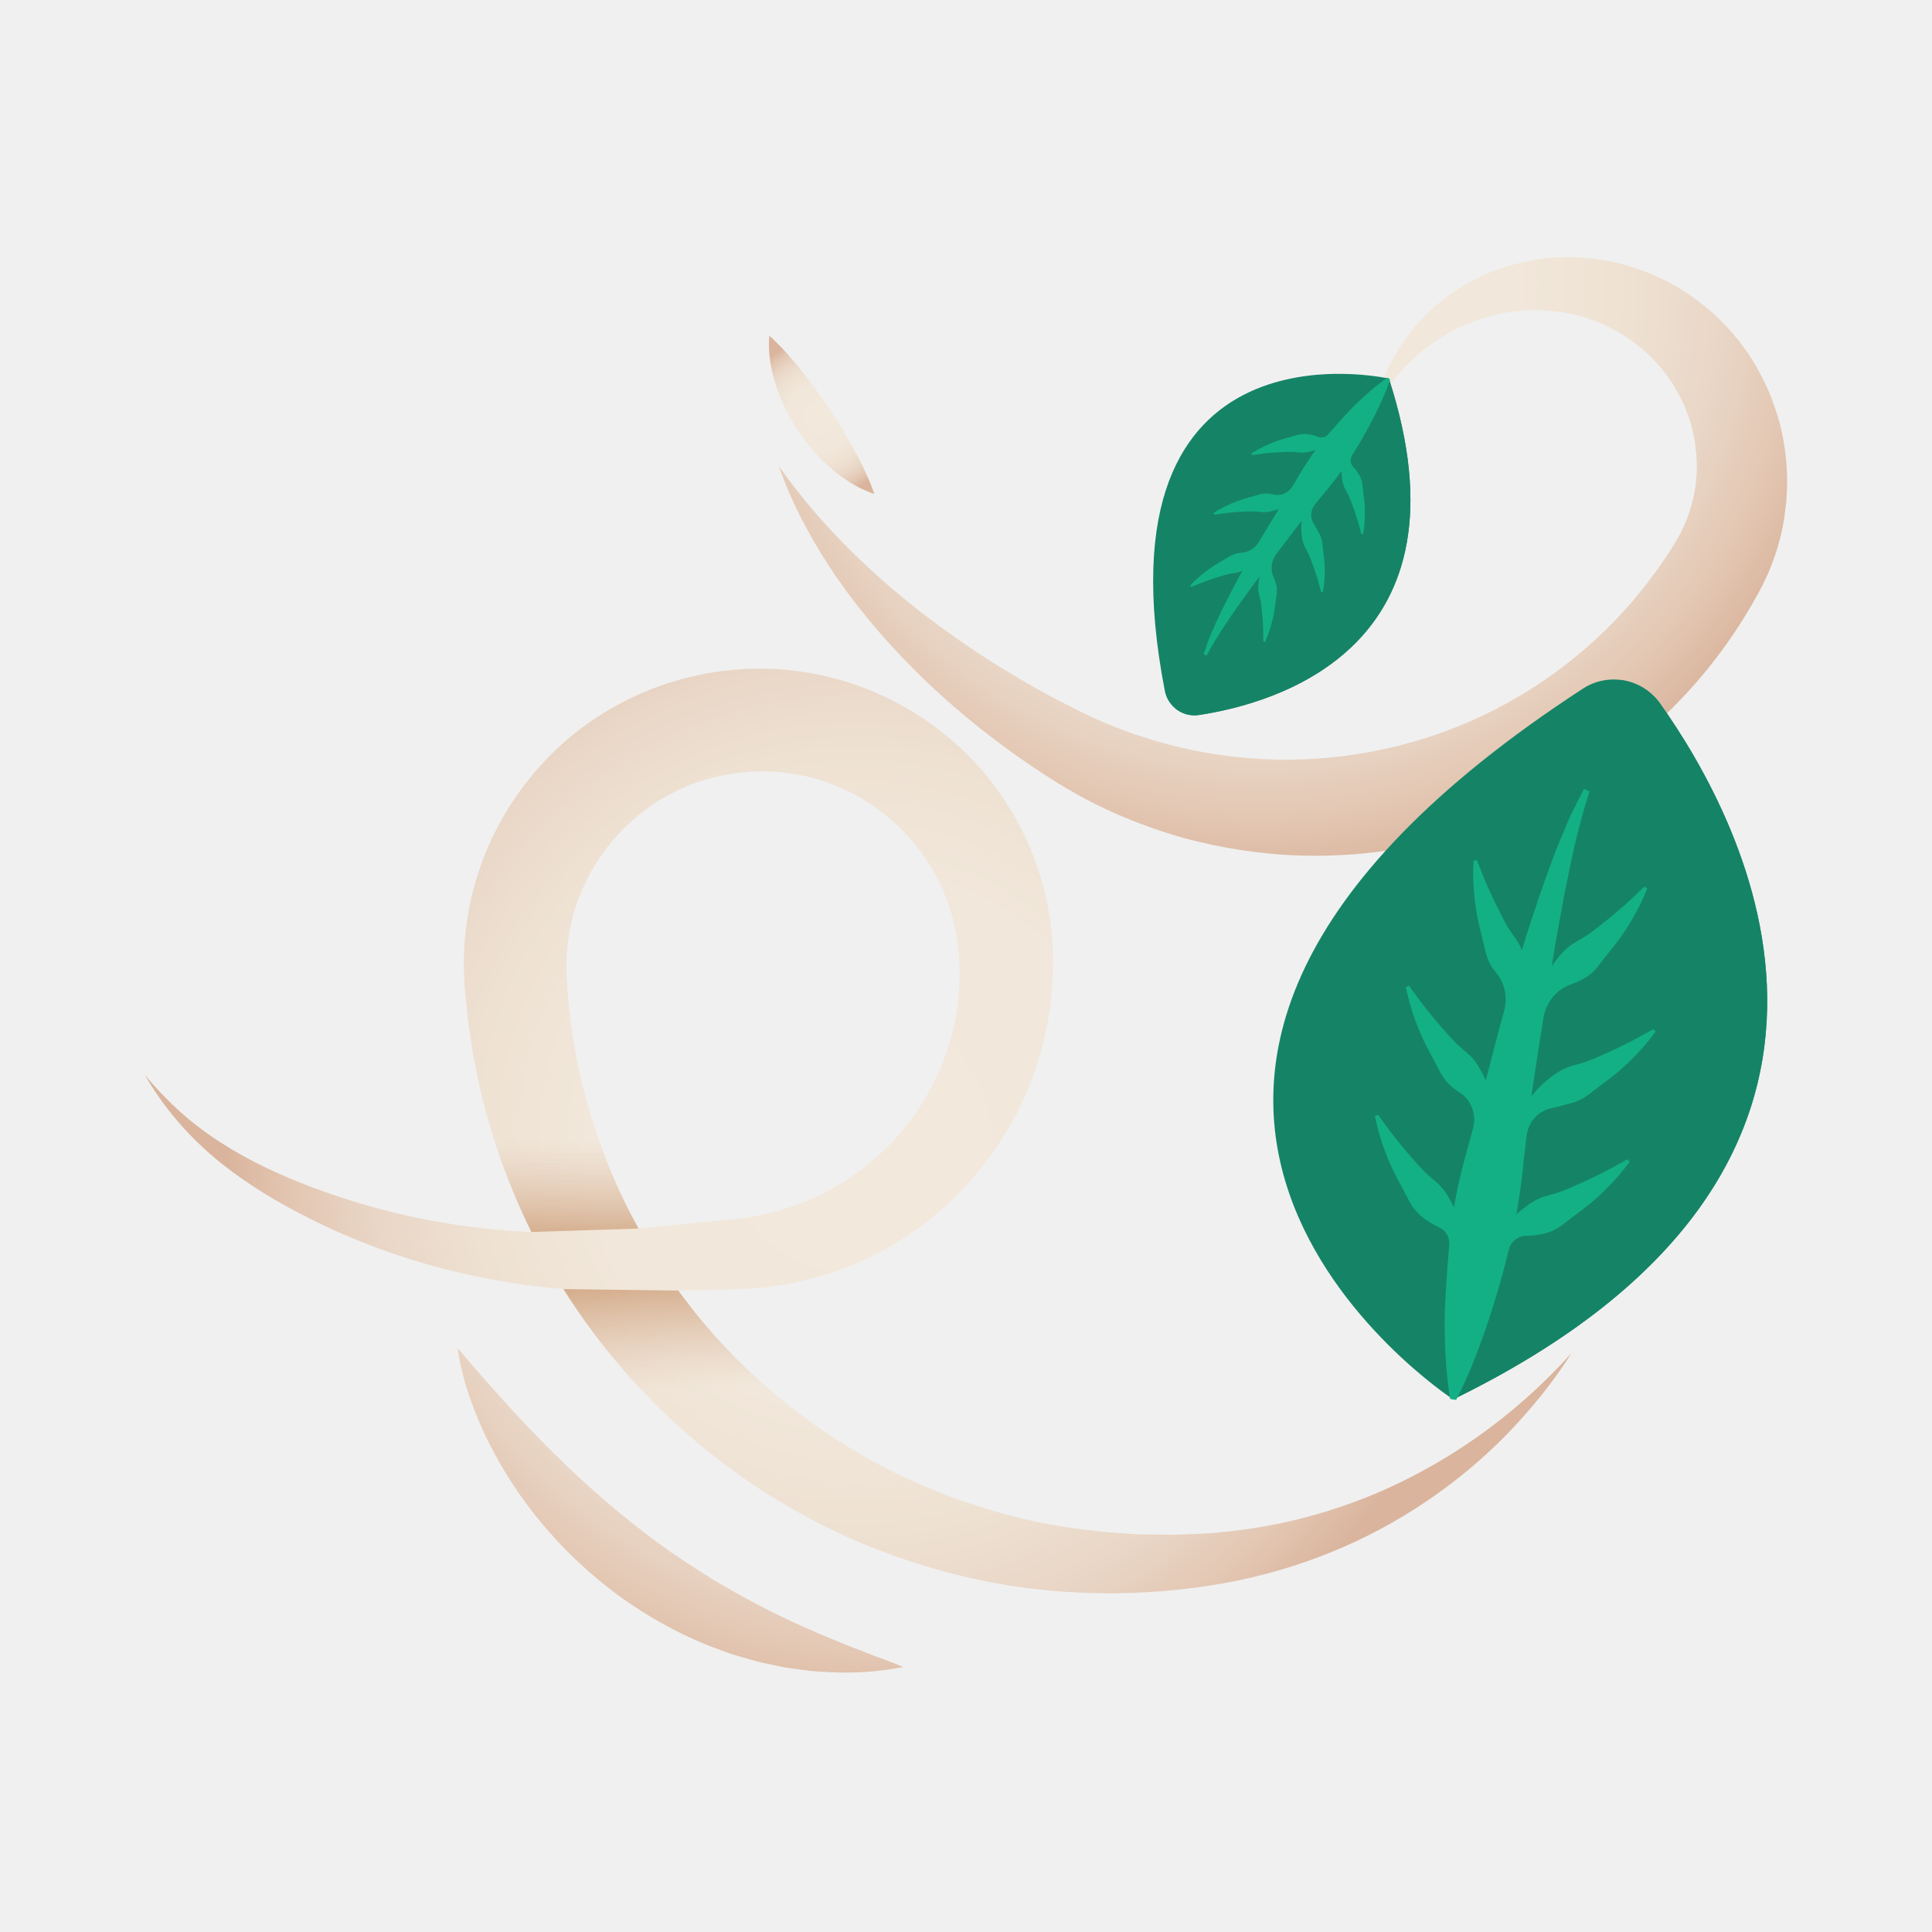
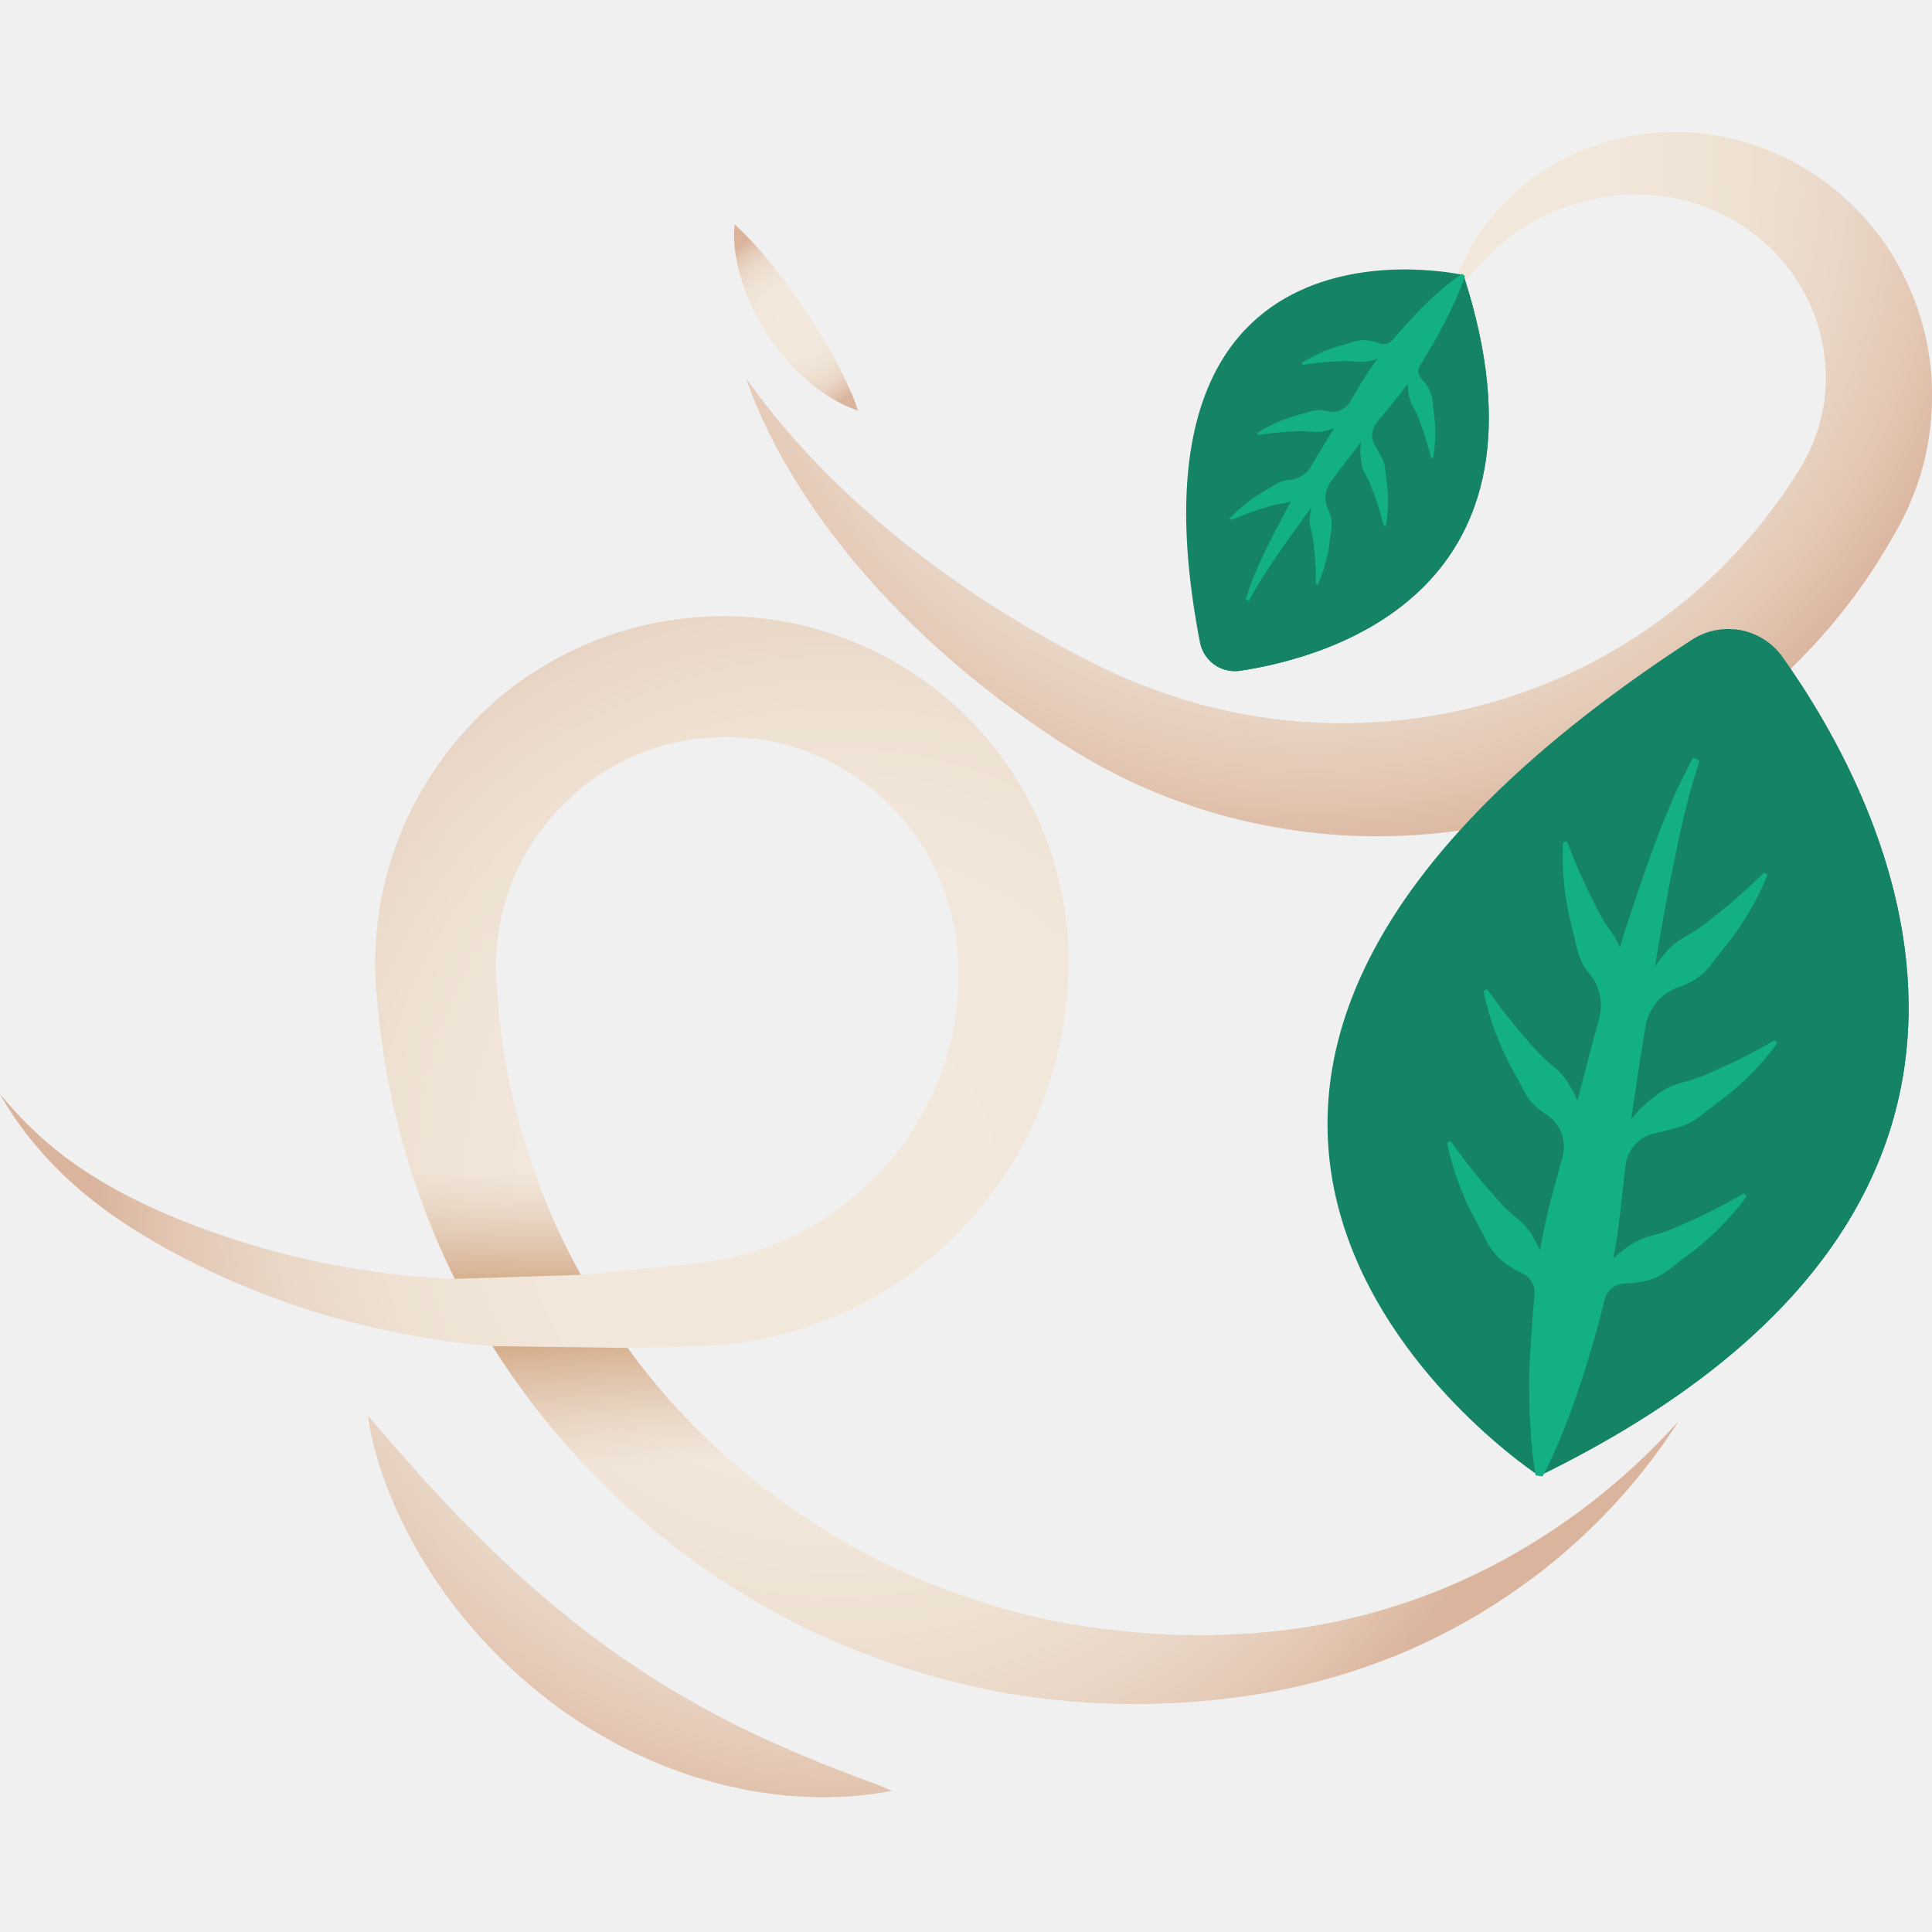
- <svg xmlns="http://www.w3.org/2000/svg" width="40" height="40" viewBox="0 0 40 40" fill="none">
-   <path d="M29.211 30.582C27.973 31.217 26.627 31.601 25.273 31.723L25.019 31.747L24.765 31.758C24.595 31.765 24.43 31.774 24.247 31.775L23.735 31.77L23.608 31.769L23.48 31.761L23.225 31.745C22.547 31.697 21.874 31.607 21.217 31.453C19.904 31.14 18.645 30.634 17.512 29.927C16.945 29.576 16.407 29.18 15.906 28.745L15.72 28.579C15.659 28.523 15.594 28.471 15.536 28.411L15.179 28.065L14.839 27.702C14.726 27.581 14.624 27.451 14.515 27.326C14.352 27.129 14.195 26.926 14.045 26.72L14.758 26.704L15.293 26.691L15.591 26.676C15.691 26.671 15.79 26.656 15.89 26.647C16.289 26.599 16.685 26.515 17.071 26.396C17.458 26.277 17.834 26.122 18.195 25.935C18.555 25.747 18.896 25.522 19.217 25.27C19.857 24.765 20.407 24.143 20.833 23.44C21.259 22.736 21.552 21.948 21.696 21.133C21.768 20.724 21.804 20.31 21.802 19.895C21.8 19.791 21.801 19.689 21.795 19.584C21.787 19.478 21.782 19.372 21.769 19.266C21.746 19.055 21.713 18.845 21.668 18.636C21.489 17.802 21.129 17.004 20.622 16.314C20.116 15.622 19.453 15.047 18.705 14.625C17.956 14.203 17.113 13.94 16.253 13.866C15.394 13.793 14.523 13.902 13.704 14.187C12.888 14.472 12.131 14.93 11.506 15.526C10.882 16.123 10.385 16.851 10.056 17.651C9.729 18.451 9.574 19.323 9.608 20.183L9.615 20.344C9.618 20.396 9.623 20.441 9.628 20.49L9.655 20.778L9.682 21.066L9.723 21.352L9.765 21.639L9.786 21.782L9.814 21.924C9.852 22.113 9.888 22.303 9.928 22.491C10.1 23.244 10.335 23.981 10.633 24.692C10.747 24.968 10.87 25.24 11.002 25.507C10.837 25.5 10.672 25.49 10.507 25.477C9.819 25.425 9.134 25.324 8.456 25.175C7.779 25.026 7.111 24.823 6.455 24.579C5.802 24.329 5.164 24.039 4.577 23.659C4.282 23.471 4 23.26 3.737 23.024C3.474 22.788 3.228 22.531 3 22.254C3.353 22.878 3.829 23.44 4.381 23.919C4.937 24.396 5.563 24.788 6.209 25.125C6.856 25.465 7.534 25.749 8.23 25.986C8.928 26.221 9.646 26.396 10.375 26.526C10.801 26.6 11.232 26.653 11.664 26.688C12.902 28.656 14.644 30.294 16.67 31.387C17.335 31.756 18.038 32.053 18.755 32.295C19.473 32.537 20.209 32.72 20.953 32.836C22.444 33.062 23.962 33.033 25.421 32.764C26.156 32.624 26.876 32.416 27.563 32.135C28.25 31.856 28.905 31.506 29.513 31.096C30.123 30.687 30.687 30.217 31.196 29.699C31.7 29.177 32.157 28.616 32.54 28.01C31.583 29.077 30.448 29.948 29.211 30.582ZM12.033 18.465C12.25 17.946 12.579 17.472 12.988 17.085C13.394 16.694 13.885 16.393 14.414 16.205C14.942 16.016 15.518 15.942 16.081 15.983C16.644 16.02 17.197 16.182 17.697 16.451C18.197 16.72 18.641 17.096 18.994 17.544C19.346 17.994 19.603 18.517 19.741 19.076C19.776 19.215 19.802 19.356 19.823 19.499C19.834 19.571 19.838 19.643 19.847 19.715C19.854 19.788 19.856 19.863 19.862 19.938C19.875 20.237 19.863 20.537 19.823 20.834C19.784 21.13 19.717 21.424 19.624 21.71C19.531 21.997 19.41 22.274 19.267 22.541C18.982 23.075 18.598 23.561 18.139 23.966C17.679 24.371 17.147 24.699 16.568 24.918C16.278 25.029 15.978 25.113 15.671 25.171C15.594 25.183 15.517 25.201 15.44 25.209L15.204 25.239L14.671 25.292L13.605 25.398L13.339 25.425L13.221 25.436C12.952 24.952 12.716 24.451 12.521 23.933C12.289 23.319 12.098 22.69 11.963 22.048L11.876 21.564L11.854 21.443L11.838 21.321L11.807 21.077L11.776 20.833L11.758 20.588L11.739 20.342C11.736 20.302 11.731 20.259 11.73 20.222L11.728 20.116C11.716 19.549 11.815 18.985 12.033 18.465Z" fill="url(#paint0_radial_1496_18484)" />
-   <path d="M16.127 9.656C17.024 10.921 18.123 11.968 19.318 12.865C19.467 12.977 19.619 13.086 19.772 13.193C19.924 13.301 20.077 13.406 20.233 13.509C20.543 13.715 20.861 13.908 21.179 14.096C21.498 14.284 21.824 14.459 22.153 14.624C22.232 14.665 22.323 14.712 22.404 14.751C22.485 14.788 22.564 14.829 22.645 14.864C22.726 14.9 22.807 14.937 22.889 14.97C22.971 15.005 23.053 15.038 23.135 15.069C24.451 15.585 25.858 15.799 27.235 15.708C28.613 15.621 29.962 15.233 31.164 14.578C32.367 13.924 33.422 13.007 34.236 11.897C34.339 11.759 34.436 11.616 34.532 11.473L34.669 11.256C34.705 11.194 34.744 11.134 34.776 11.069C34.812 11.007 34.839 10.941 34.871 10.876C34.897 10.81 34.928 10.745 34.95 10.676C34.999 10.541 35.039 10.402 35.068 10.26C35.099 10.119 35.117 9.974 35.125 9.828C35.135 9.682 35.132 9.535 35.118 9.388C35.113 9.314 35.101 9.241 35.093 9.168C35.079 9.095 35.069 9.021 35.051 8.949C35.018 8.803 34.976 8.659 34.92 8.519C34.866 8.379 34.803 8.241 34.727 8.11C34.652 7.978 34.572 7.848 34.477 7.728C34.293 7.483 34.067 7.266 33.813 7.079C33.687 6.984 33.552 6.899 33.411 6.824C33.271 6.747 33.124 6.685 32.972 6.629C32.67 6.516 32.346 6.448 32.014 6.429C31.848 6.416 31.679 6.418 31.511 6.432C31.342 6.443 31.173 6.471 31.005 6.508C30.837 6.544 30.67 6.593 30.507 6.656C30.343 6.718 30.182 6.791 30.026 6.877C29.869 6.963 29.718 7.06 29.573 7.17C29.427 7.278 29.288 7.398 29.158 7.531C29.09 7.594 29.029 7.665 28.966 7.734C28.906 7.806 28.846 7.877 28.785 7.954C28.666 8.107 28.544 8.258 28.421 8.408C28.49 8.227 28.561 8.046 28.634 7.867C28.668 7.777 28.711 7.686 28.752 7.595C28.797 7.506 28.841 7.415 28.893 7.329C29.095 6.98 29.357 6.657 29.668 6.381C29.745 6.31 29.826 6.246 29.908 6.18C29.993 6.118 30.077 6.055 30.167 6C30.344 5.884 30.531 5.783 30.726 5.695C30.921 5.607 31.124 5.535 31.332 5.479C31.541 5.421 31.755 5.377 31.972 5.352C32.407 5.303 32.855 5.318 33.294 5.401C33.514 5.444 33.731 5.502 33.943 5.579C34.156 5.654 34.364 5.745 34.563 5.852C35.364 6.279 36.053 6.964 36.476 7.8C36.584 8.007 36.675 8.224 36.75 8.447C36.827 8.669 36.888 8.898 36.927 9.131C36.969 9.364 36.993 9.601 36.998 9.839C37.005 10.076 36.995 10.316 36.964 10.553C36.935 10.79 36.891 11.027 36.824 11.258C36.793 11.374 36.752 11.487 36.714 11.601C36.67 11.713 36.628 11.826 36.577 11.935C36.529 12.045 36.473 12.152 36.417 12.258C36.364 12.355 36.313 12.444 36.26 12.537C36.153 12.718 36.042 12.899 35.924 13.075C34.986 14.486 33.685 15.666 32.185 16.469C30.686 17.276 28.991 17.707 27.3 17.717C26.454 17.724 25.61 17.619 24.794 17.423C24.385 17.325 23.986 17.196 23.595 17.048C23.204 16.899 22.823 16.729 22.457 16.532C22.365 16.483 22.274 16.433 22.185 16.381C22.094 16.33 22.006 16.276 21.917 16.223C21.828 16.17 21.742 16.112 21.655 16.057L21.408 15.894C21.075 15.671 20.751 15.437 20.436 15.192C20.12 14.949 19.816 14.691 19.52 14.426C19.372 14.293 19.227 14.157 19.084 14.02C18.942 13.88 18.802 13.74 18.666 13.596C18.392 13.309 18.13 13.012 17.882 12.703C17.634 12.396 17.399 12.077 17.183 11.748C16.75 11.089 16.382 10.389 16.127 9.656Z" fill="url(#paint1_radial_1496_18484)" />
-   <path d="M30.086 28.973C30.086 28.973 20.131 22.483 32.773 14.257C33.301 13.914 34.005 14.052 34.37 14.565C36.123 17.032 39.955 24.154 30.086 28.973Z" fill="#158466" />
-   <path d="M34.37 14.565C34.168 14.281 33.861 14.112 33.538 14.076C31.047 20.904 30.086 28.973 30.086 28.973C39.955 24.154 36.123 17.032 34.37 14.565Z" fill="#158466" />
-   <path d="M33.498 18.859C33.407 18.941 33.311 19.016 33.217 19.091C33.122 19.167 33.029 19.242 32.931 19.312C32.836 19.384 32.729 19.443 32.625 19.503C32.521 19.562 32.43 19.635 32.349 19.723C32.271 19.811 32.195 19.903 32.125 20.008C32.152 19.846 32.179 19.684 32.206 19.521L32.348 18.729C32.394 18.464 32.456 18.204 32.506 17.94C32.615 17.415 32.743 16.897 32.908 16.386L32.794 16.334L32.61 16.7L32.517 16.884C32.488 16.946 32.463 17.009 32.436 17.071C32.334 17.323 32.22 17.574 32.13 17.83C31.937 18.34 31.77 18.857 31.6 19.374C31.57 19.474 31.54 19.575 31.509 19.675C31.477 19.594 31.438 19.517 31.386 19.444C31.316 19.347 31.244 19.249 31.187 19.143C31.128 19.039 31.075 18.931 31.021 18.823C30.967 18.715 30.911 18.606 30.863 18.494C30.756 18.273 30.671 18.043 30.576 17.808L30.507 17.819C30.494 18.073 30.501 18.329 30.529 18.585C30.542 18.713 30.564 18.84 30.584 18.968C30.611 19.094 30.638 19.221 30.671 19.346C30.704 19.471 30.73 19.601 30.762 19.729C30.796 19.856 30.851 19.975 30.93 20.081C30.946 20.101 30.962 20.122 30.979 20.142C31.16 20.361 31.217 20.657 31.141 20.931L31.14 20.936C31.007 21.412 30.886 21.891 30.762 22.369C30.713 22.256 30.657 22.155 30.596 22.056C30.533 21.955 30.456 21.867 30.364 21.79C30.273 21.713 30.178 21.637 30.097 21.548C30.013 21.462 29.935 21.371 29.856 21.28C29.776 21.189 29.695 21.098 29.621 21.001C29.462 20.814 29.321 20.613 29.171 20.409L29.107 20.436C29.158 20.685 29.228 20.932 29.32 21.173C29.364 21.294 29.417 21.411 29.469 21.53C29.526 21.645 29.584 21.761 29.648 21.874C29.711 21.987 29.768 22.106 29.831 22.222C29.896 22.337 29.979 22.438 30.082 22.521C30.128 22.557 30.176 22.591 30.226 22.623C30.469 22.78 30.574 23.083 30.498 23.362C30.433 23.601 30.366 23.84 30.303 24.08C30.221 24.384 30.156 24.691 30.102 25C30.058 24.904 30.009 24.816 29.956 24.729C29.892 24.628 29.816 24.541 29.724 24.464C29.633 24.387 29.538 24.31 29.457 24.222C29.373 24.135 29.295 24.045 29.216 23.953C29.136 23.862 29.055 23.771 28.981 23.675C28.822 23.487 28.681 23.286 28.531 23.082L28.467 23.11C28.518 23.358 28.588 23.606 28.68 23.846C28.724 23.967 28.777 24.085 28.829 24.203C28.886 24.319 28.944 24.434 29.008 24.547C29.071 24.66 29.128 24.779 29.191 24.895C29.256 25.01 29.339 25.111 29.442 25.194C29.546 25.275 29.658 25.348 29.784 25.404C29.928 25.468 30.018 25.612 30.005 25.769C29.97 26.176 29.914 26.912 29.911 27.305C29.911 27.852 29.931 28.403 30.024 28.964L30.148 28.983C30.407 28.479 30.604 27.966 30.78 27.451C30.955 26.935 31.105 26.416 31.234 25.893C31.236 25.884 31.238 25.874 31.241 25.865C31.282 25.697 31.435 25.586 31.608 25.585C31.736 25.585 31.86 25.566 31.979 25.538C32.107 25.506 32.225 25.448 32.332 25.372C32.438 25.293 32.54 25.209 32.645 25.132C32.75 25.057 32.851 24.976 32.952 24.895C33.048 24.809 33.145 24.725 33.237 24.634C33.42 24.454 33.588 24.259 33.739 24.054L33.692 24.003C33.47 24.124 33.258 24.248 33.035 24.352C32.927 24.408 32.815 24.457 32.705 24.506C32.595 24.556 32.486 24.605 32.374 24.649C32.263 24.695 32.145 24.725 32.029 24.756C31.914 24.788 31.807 24.835 31.707 24.9C31.6 24.972 31.496 25.051 31.394 25.145C31.444 24.867 31.485 24.588 31.517 24.307C31.54 24.083 31.574 23.78 31.606 23.515C31.639 23.232 31.847 22.996 32.126 22.943C32.263 22.917 32.395 22.871 32.519 22.842C32.647 22.81 32.765 22.753 32.872 22.676C32.978 22.597 33.08 22.513 33.184 22.437C33.29 22.361 33.391 22.28 33.491 22.2C33.588 22.114 33.685 22.029 33.776 21.938C33.96 21.758 34.128 21.563 34.278 21.358L34.232 21.307C34.01 21.429 33.798 21.553 33.575 21.656C33.467 21.713 33.355 21.761 33.245 21.811C33.135 21.86 33.025 21.91 32.913 21.953C32.803 21.999 32.685 22.029 32.569 22.061C32.453 22.092 32.347 22.14 32.247 22.205C32.058 22.331 31.878 22.477 31.705 22.702C31.785 22.172 31.861 21.64 31.95 21.112L31.953 21.091C32 20.768 32.215 20.488 32.523 20.381C32.61 20.351 32.693 20.313 32.772 20.271C32.888 20.209 32.988 20.123 33.073 20.023C33.155 19.919 33.233 19.813 33.315 19.713C33.398 19.613 33.476 19.509 33.553 19.406C33.625 19.299 33.698 19.193 33.763 19.082C33.896 18.862 34.01 18.631 34.104 18.395L34.046 18.357C33.861 18.53 33.687 18.703 33.498 18.859Z" fill="#13B086" />
-   <path d="M28.755 7.838C28.755 7.838 22.592 6.428 24.117 14.307C24.181 14.635 24.494 14.853 24.825 14.803C26.417 14.562 30.559 13.396 28.755 7.838Z" fill="#158466" />
-   <path d="M24.825 14.803C24.642 14.831 24.464 14.776 24.331 14.666C26.023 11.188 28.755 7.838 28.755 7.838C30.559 13.396 26.417 14.562 24.825 14.803Z" fill="#158466" />
-   <path d="M26.146 12.883C26.143 12.818 26.137 12.753 26.131 12.689C26.125 12.625 26.119 12.562 26.11 12.498C26.102 12.435 26.085 12.373 26.069 12.311C26.053 12.249 26.048 12.187 26.052 12.124C26.056 12.061 26.064 11.998 26.078 11.933C26.026 12.003 25.974 12.073 25.922 12.144L25.671 12.491C25.586 12.607 25.51 12.726 25.427 12.843C25.267 13.079 25.116 13.319 24.981 13.571L24.919 13.547L24.991 13.341L25.027 13.238C25.04 13.204 25.055 13.171 25.069 13.138C25.128 13.006 25.181 12.869 25.247 12.74C25.37 12.478 25.506 12.223 25.641 11.966C25.669 11.918 25.696 11.869 25.723 11.82C25.68 11.838 25.636 11.851 25.589 11.858C25.526 11.868 25.462 11.876 25.4 11.894C25.338 11.91 25.277 11.929 25.216 11.948C25.155 11.968 25.093 11.987 25.032 12.009C24.908 12.05 24.788 12.103 24.663 12.153L24.642 12.123C24.734 12.024 24.835 11.932 24.943 11.848C24.997 11.806 25.054 11.767 25.11 11.728C25.168 11.691 25.227 11.655 25.287 11.621C25.347 11.587 25.406 11.55 25.467 11.514C25.528 11.481 25.594 11.457 25.664 11.449C25.677 11.447 25.691 11.446 25.705 11.445C25.856 11.433 25.991 11.346 26.067 11.215L26.068 11.213C26.202 10.986 26.34 10.763 26.477 10.539C26.416 10.561 26.356 10.577 26.296 10.591C26.234 10.604 26.172 10.607 26.109 10.6C26.045 10.594 25.981 10.586 25.917 10.587C25.854 10.587 25.79 10.591 25.725 10.594C25.661 10.598 25.596 10.6 25.532 10.607C25.402 10.616 25.273 10.637 25.139 10.654L25.126 10.62C25.24 10.547 25.361 10.483 25.486 10.429C25.549 10.401 25.613 10.378 25.678 10.354C25.743 10.333 25.809 10.312 25.876 10.295C25.942 10.277 26.009 10.256 26.077 10.237C26.145 10.219 26.214 10.213 26.284 10.223C26.315 10.227 26.346 10.232 26.376 10.239C26.526 10.274 26.681 10.203 26.759 10.07C26.827 9.957 26.894 9.843 26.962 9.73C27.049 9.587 27.142 9.448 27.24 9.314C27.187 9.332 27.135 9.346 27.082 9.358C27.02 9.371 26.959 9.374 26.895 9.367C26.831 9.36 26.767 9.353 26.704 9.354C26.64 9.354 26.576 9.358 26.512 9.361C26.448 9.364 26.383 9.367 26.318 9.374C26.188 9.383 26.059 9.403 25.925 9.421L25.912 9.386C26.026 9.314 26.147 9.249 26.273 9.196C26.335 9.168 26.4 9.145 26.465 9.121C26.53 9.1 26.596 9.079 26.662 9.062C26.729 9.044 26.796 9.022 26.863 9.004C26.931 8.986 27.001 8.98 27.07 8.989C27.139 8.999 27.209 9.014 27.277 9.042C27.355 9.074 27.443 9.055 27.498 8.992C27.641 8.828 27.902 8.535 28.051 8.388C28.261 8.186 28.479 7.99 28.728 7.818L28.781 7.859C28.684 8.144 28.56 8.409 28.428 8.667C28.296 8.924 28.152 9.174 28 9.416C27.997 9.421 27.995 9.425 27.992 9.429C27.943 9.508 27.957 9.607 28.021 9.673C28.068 9.723 28.106 9.777 28.139 9.833C28.175 9.894 28.197 9.96 28.207 10.03C28.215 10.099 28.221 10.169 28.23 10.237C28.241 10.306 28.247 10.374 28.253 10.442C28.256 10.511 28.26 10.58 28.259 10.648C28.257 10.785 28.245 10.921 28.222 11.055L28.185 11.056C28.15 10.926 28.119 10.799 28.076 10.675C28.058 10.613 28.035 10.552 28.013 10.492C27.991 10.431 27.97 10.371 27.945 10.312C27.922 10.253 27.89 10.197 27.859 10.141C27.828 10.085 27.807 10.027 27.795 9.965C27.783 9.897 27.775 9.828 27.773 9.754C27.685 9.876 27.593 9.995 27.498 10.111C27.42 10.203 27.318 10.328 27.228 10.438C27.132 10.555 27.118 10.722 27.201 10.848C27.242 10.91 27.273 10.978 27.308 11.036C27.343 11.097 27.364 11.163 27.375 11.232C27.384 11.302 27.389 11.372 27.399 11.44C27.409 11.509 27.415 11.577 27.421 11.646C27.424 11.714 27.428 11.783 27.426 11.851C27.425 11.988 27.413 12.124 27.39 12.258L27.353 12.259C27.318 12.129 27.287 12.002 27.244 11.879C27.226 11.816 27.203 11.755 27.181 11.695C27.159 11.635 27.138 11.575 27.113 11.516C27.09 11.456 27.058 11.4 27.027 11.344C26.996 11.288 26.975 11.23 26.963 11.168C26.942 11.049 26.931 10.926 26.953 10.776C26.78 11.003 26.605 11.229 26.435 11.458L26.428 11.467C26.322 11.604 26.294 11.79 26.367 11.947C26.388 11.992 26.404 12.037 26.417 12.083C26.436 12.151 26.441 12.221 26.433 12.29C26.424 12.36 26.412 12.429 26.404 12.498C26.397 12.566 26.386 12.634 26.375 12.702C26.36 12.769 26.347 12.836 26.328 12.902C26.293 13.035 26.247 13.163 26.192 13.287L26.156 13.279C26.154 13.144 26.156 13.013 26.146 12.883Z" fill="#13B086" />
-   <path d="M9.479 27.916C9.813 28.309 10.136 28.682 10.468 29.044C10.797 29.405 11.127 29.756 11.467 30.09C12.144 30.763 12.854 31.373 13.6 31.927C13.976 32.201 14.363 32.456 14.759 32.701C15.157 32.943 15.569 33.164 15.991 33.379L16.312 33.532C16.419 33.584 16.527 33.635 16.637 33.682C16.746 33.73 16.857 33.777 16.967 33.828C17.077 33.878 17.191 33.919 17.303 33.966C17.527 34.066 17.759 34.144 17.991 34.239C18.107 34.288 18.225 34.327 18.343 34.371C18.462 34.417 18.581 34.462 18.701 34.514C18.196 34.613 17.678 34.648 17.161 34.62C17.032 34.612 16.902 34.606 16.773 34.594C16.644 34.579 16.517 34.559 16.387 34.542C16.323 34.532 16.257 34.526 16.194 34.512L16.003 34.471C15.876 34.443 15.746 34.419 15.62 34.384L15.243 34.275C15.117 34.239 14.995 34.19 14.872 34.145C14.623 34.06 14.384 33.95 14.145 33.839C13.673 33.607 13.219 33.336 12.794 33.025C11.948 32.399 11.214 31.63 10.64 30.765C10.354 30.332 10.105 29.876 9.905 29.4C9.804 29.162 9.716 28.92 9.643 28.673C9.57 28.425 9.508 28.174 9.479 27.916Z" fill="url(#paint2_radial_1496_18484)" />
-   <path d="M15.929 6.949C16.199 7.197 16.411 7.448 16.616 7.701C16.82 7.955 17.001 8.215 17.179 8.478C17.356 8.741 17.52 9.012 17.677 9.296C17.753 9.441 17.832 9.584 17.902 9.738C17.971 9.894 18.046 10.046 18.098 10.227C17.751 10.108 17.456 9.914 17.197 9.687C16.933 9.463 16.712 9.198 16.522 8.914C16.332 8.629 16.178 8.32 16.07 7.992C15.966 7.664 15.892 7.318 15.929 6.949Z" fill="url(#paint3_radial_1496_18484)" />
-   <path d="M14.578 29.985H17.604C17.574 29.966 17.543 29.948 17.512 29.929C16.945 29.578 16.407 29.182 15.906 28.746L15.72 28.58C15.659 28.524 15.594 28.472 15.536 28.413L15.179 28.067L14.839 27.704C14.726 27.583 14.623 27.453 14.515 27.328C14.352 27.13 14.195 26.928 14.044 26.721L11.665 26.689C12.45 27.939 13.441 29.056 14.578 29.985Z" fill="url(#paint4_linear_1496_18484)" />
-   <path d="M12.521 23.933C12.362 23.511 12.222 23.082 12.106 22.646H9.965C10.134 23.345 10.355 24.03 10.633 24.692C10.746 24.968 10.87 25.24 11.002 25.507L13.221 25.436C12.951 24.952 12.716 24.45 12.521 23.933Z" fill="url(#paint5_linear_1496_18484)" />
+ <svg xmlns="http://www.w3.org/2000/svg" width="20" height="20" viewBox="0 0 20 20" fill="none">
+   <g clip-path="url(#clip0_1542_16223)">
+     <g clip-path="url(#clip1_1542_16223)">
+       <path d="M15.418 16.225C14.69 16.598 13.898 16.824 13.102 16.896L12.952 16.91L12.803 16.917C12.703 16.921 12.606 16.926 12.498 16.927L12.197 16.924L12.122 16.923L12.047 16.918L11.897 16.909C11.498 16.881 11.103 16.828 10.716 16.738C9.944 16.553 9.203 16.256 8.537 15.84C8.203 15.633 7.886 15.4 7.592 15.144L7.482 15.046C7.446 15.014 7.408 14.983 7.374 14.948L7.164 14.744L6.964 14.531C6.898 14.46 6.837 14.383 6.774 14.31C6.678 14.194 6.586 14.075 6.497 13.953L6.916 13.944L7.231 13.936L7.406 13.927C7.465 13.924 7.524 13.916 7.583 13.91C7.817 13.882 8.05 13.833 8.277 13.763C8.504 13.693 8.726 13.602 8.938 13.491C9.15 13.381 9.351 13.248 9.539 13.1C9.916 12.803 10.24 12.437 10.49 12.024C10.741 11.61 10.913 11.146 10.998 10.666C11.04 10.426 11.061 10.182 11.06 9.939C11.059 9.878 11.059 9.817 11.056 9.755C11.051 9.693 11.048 9.631 11.041 9.569C11.027 9.444 11.008 9.321 10.981 9.198C10.876 8.707 10.664 8.238 10.366 7.832C10.068 7.425 9.678 7.087 9.238 6.839C8.798 6.59 8.302 6.435 7.796 6.392C7.29 6.349 6.778 6.413 6.297 6.581C5.817 6.749 5.371 7.018 5.004 7.369C4.637 7.72 4.344 8.148 4.151 8.618C3.958 9.089 3.867 9.602 3.887 10.108L3.891 10.202C3.893 10.233 3.896 10.26 3.899 10.289L3.914 10.458L3.931 10.627L3.955 10.796L3.979 10.964L3.992 11.048L4.008 11.132C4.031 11.243 4.052 11.355 4.075 11.466C4.177 11.908 4.315 12.342 4.49 12.76C4.557 12.923 4.63 13.083 4.707 13.24C4.61 13.236 4.513 13.23 4.416 13.222C4.011 13.192 3.608 13.132 3.21 13.044C2.811 12.957 2.418 12.838 2.033 12.694C1.648 12.547 1.273 12.376 0.927 12.153C0.754 12.042 0.588 11.918 0.433 11.779C0.279 11.64 0.134 11.489 0 11.326C0.207 11.694 0.488 12.024 0.813 12.306C1.139 12.586 1.508 12.817 1.888 13.015C2.268 13.215 2.667 13.382 3.076 13.522C3.487 13.66 3.909 13.763 4.338 13.839C4.589 13.883 4.842 13.914 5.097 13.934C5.825 15.092 6.849 16.056 8.041 16.699C8.433 16.916 8.846 17.09 9.268 17.233C9.69 17.375 10.123 17.483 10.561 17.551C11.437 17.684 12.33 17.667 13.189 17.509C13.621 17.426 14.044 17.303 14.449 17.139C14.853 16.974 15.238 16.768 15.596 16.527C15.955 16.287 16.287 16.01 16.586 15.706C16.883 15.399 17.151 15.068 17.377 14.712C16.814 15.339 16.146 15.852 15.418 16.225ZM5.314 9.097C5.441 8.792 5.634 8.513 5.875 8.285C6.114 8.055 6.403 7.879 6.714 7.768C7.025 7.656 7.363 7.613 7.695 7.637C8.026 7.659 8.351 7.754 8.645 7.913C8.939 8.071 9.201 8.292 9.408 8.556C9.615 8.82 9.766 9.128 9.848 9.456C9.868 9.538 9.884 9.622 9.896 9.706C9.902 9.748 9.905 9.79 9.91 9.833C9.914 9.875 9.915 9.92 9.919 9.964C9.927 10.139 9.919 10.316 9.896 10.491C9.873 10.665 9.834 10.838 9.779 11.006C9.724 11.175 9.653 11.338 9.569 11.495C9.401 11.809 9.176 12.095 8.905 12.333C8.635 12.571 8.322 12.764 7.981 12.893C7.811 12.958 7.634 13.008 7.453 13.042C7.408 13.049 7.363 13.06 7.317 13.065L7.179 13.082L6.865 13.113L6.238 13.176L6.082 13.191L6.012 13.198C5.854 12.913 5.715 12.618 5.601 12.314C5.464 11.953 5.352 11.582 5.273 11.205L5.221 10.92L5.208 10.849L5.199 10.777L5.181 10.634L5.162 10.49L5.152 10.346L5.14 10.202C5.139 10.178 5.136 10.152 5.135 10.131L5.134 10.068C5.127 9.735 5.186 9.403 5.314 9.097Z" fill="url(#paint0_radial_1542_16223)" />
+       <path d="M7.723 3.916C8.25 4.659 8.896 5.275 9.599 5.803C9.687 5.869 9.777 5.933 9.867 5.996C9.956 6.059 10.046 6.122 10.137 6.182C10.32 6.303 10.507 6.416 10.694 6.527C10.882 6.638 11.074 6.741 11.267 6.838C11.313 6.862 11.367 6.889 11.415 6.912C11.462 6.934 11.509 6.958 11.557 6.979C11.604 7 11.652 7.022 11.7 7.041C11.748 7.062 11.796 7.081 11.845 7.099C12.619 7.403 13.446 7.529 14.257 7.475C15.067 7.424 15.861 7.196 16.568 6.811C17.275 6.426 17.896 5.887 18.375 5.233C18.435 5.152 18.492 5.068 18.549 4.984L18.63 4.857C18.65 4.82 18.674 4.785 18.692 4.747C18.713 4.71 18.73 4.671 18.748 4.633C18.764 4.594 18.782 4.556 18.795 4.515C18.824 4.436 18.847 4.354 18.864 4.271C18.883 4.188 18.893 4.102 18.898 4.017C18.904 3.931 18.902 3.844 18.894 3.758C18.891 3.714 18.884 3.671 18.879 3.628C18.871 3.585 18.865 3.542 18.854 3.499C18.835 3.414 18.81 3.329 18.777 3.247C18.745 3.164 18.708 3.083 18.663 3.006C18.62 2.928 18.572 2.852 18.517 2.781C18.408 2.637 18.275 2.509 18.126 2.399C18.052 2.343 17.972 2.294 17.89 2.25C17.807 2.204 17.721 2.167 17.631 2.135C17.454 2.068 17.263 2.028 17.068 2.017C16.97 2.01 16.871 2.011 16.772 2.019C16.672 2.025 16.573 2.042 16.474 2.064C16.375 2.085 16.277 2.114 16.181 2.151C16.085 2.187 15.99 2.23 15.898 2.281C15.806 2.331 15.717 2.388 15.632 2.453C15.546 2.517 15.464 2.587 15.388 2.665C15.348 2.703 15.312 2.744 15.274 2.785C15.239 2.827 15.204 2.869 15.168 2.914C15.098 3.004 15.027 3.093 14.954 3.181C14.995 3.075 15.037 2.968 15.079 2.863C15.1 2.81 15.125 2.756 15.149 2.703C15.176 2.651 15.201 2.597 15.232 2.546C15.351 2.341 15.505 2.151 15.688 1.989C15.733 1.947 15.781 1.909 15.829 1.87C15.879 1.834 15.928 1.797 15.981 1.765C16.085 1.697 16.195 1.637 16.31 1.586C16.425 1.534 16.544 1.491 16.667 1.458C16.789 1.424 16.915 1.398 17.043 1.384C17.299 1.355 17.562 1.364 17.821 1.412C17.95 1.438 18.078 1.472 18.203 1.517C18.328 1.561 18.45 1.615 18.567 1.678C19.038 1.929 19.443 2.332 19.692 2.823C19.756 2.946 19.809 3.073 19.854 3.204C19.899 3.335 19.935 3.469 19.958 3.607C19.982 3.744 19.997 3.883 20 4.023C20.003 4.163 19.997 4.303 19.98 4.443C19.962 4.582 19.937 4.722 19.897 4.857C19.879 4.926 19.855 4.992 19.832 5.059C19.806 5.125 19.782 5.192 19.752 5.256C19.724 5.321 19.691 5.383 19.658 5.446C19.626 5.503 19.597 5.555 19.565 5.61C19.502 5.717 19.437 5.823 19.368 5.926C18.816 6.757 18.05 7.45 17.168 7.923C16.287 8.398 15.29 8.651 14.295 8.657C13.797 8.661 13.301 8.6 12.821 8.484C12.58 8.427 12.345 8.351 12.115 8.264C11.886 8.176 11.661 8.076 11.446 7.96C11.392 7.931 11.338 7.902 11.286 7.871C11.232 7.841 11.18 7.81 11.128 7.778C11.076 7.747 11.026 7.713 10.974 7.681L10.829 7.585C10.633 7.453 10.442 7.316 10.257 7.172C10.071 7.029 9.892 6.877 9.718 6.721C9.631 6.643 9.546 6.563 9.462 6.482C9.378 6.4 9.296 6.317 9.216 6.233C9.055 6.064 8.9 5.89 8.755 5.708C8.609 5.527 8.471 5.339 8.344 5.146C8.089 4.758 7.872 4.347 7.723 3.916Z" fill="url(#paint1_radial_1542_16223)" />
+       <path d="M15.933 15.279C15.933 15.279 10.077 11.462 17.514 6.623C17.824 6.421 18.238 6.502 18.453 6.804C19.484 8.255 21.738 12.444 15.933 15.279Z" fill="#158466" />
+       <path d="M18.453 6.803C18.335 6.636 18.154 6.537 17.964 6.516C16.499 10.532 15.934 15.278 15.934 15.278C21.739 12.444 19.485 8.255 18.453 6.803Z" fill="#158466" />
+       <path d="M17.94 9.329C17.887 9.377 17.83 9.421 17.774 9.466C17.719 9.51 17.664 9.555 17.607 9.596C17.55 9.638 17.488 9.673 17.426 9.708C17.365 9.742 17.311 9.785 17.264 9.837C17.218 9.889 17.174 9.943 17.132 10.005C17.148 9.909 17.164 9.814 17.18 9.718L17.264 9.252C17.291 9.096 17.327 8.944 17.356 8.789C17.42 8.479 17.496 8.175 17.593 7.874L17.526 7.844L17.417 8.059L17.363 8.167C17.346 8.204 17.331 8.241 17.315 8.277C17.255 8.425 17.188 8.573 17.136 8.724C17.022 9.024 16.924 9.328 16.823 9.632C16.806 9.691 16.788 9.75 16.77 9.809C16.751 9.762 16.728 9.716 16.697 9.673C16.657 9.616 16.614 9.558 16.581 9.496C16.546 9.435 16.515 9.371 16.483 9.308C16.451 9.244 16.418 9.18 16.39 9.114C16.327 8.984 16.277 8.849 16.221 8.711L16.181 8.717C16.173 8.866 16.177 9.017 16.193 9.168C16.201 9.243 16.214 9.318 16.226 9.393C16.241 9.467 16.257 9.542 16.277 9.615C16.296 9.689 16.311 9.765 16.33 9.841C16.351 9.916 16.383 9.986 16.429 10.048C16.439 10.06 16.448 10.072 16.458 10.084C16.564 10.213 16.598 10.387 16.553 10.548L16.553 10.551C16.475 10.831 16.403 11.112 16.33 11.393C16.301 11.328 16.268 11.268 16.233 11.21C16.195 11.15 16.151 11.099 16.096 11.053C16.043 11.008 15.987 10.963 15.939 10.911C15.89 10.86 15.844 10.807 15.797 10.753C15.751 10.7 15.703 10.646 15.659 10.589C15.566 10.479 15.483 10.361 15.394 10.241L15.357 10.257C15.387 10.403 15.428 10.549 15.482 10.69C15.508 10.761 15.539 10.83 15.57 10.9C15.604 10.968 15.637 11.036 15.675 11.103C15.712 11.169 15.746 11.239 15.783 11.307C15.821 11.375 15.87 11.434 15.931 11.483C15.958 11.504 15.986 11.524 16.015 11.543C16.158 11.636 16.22 11.814 16.175 11.978C16.137 12.118 16.098 12.259 16.06 12.4C16.012 12.579 15.974 12.76 15.943 12.941C15.916 12.885 15.887 12.833 15.857 12.782C15.819 12.723 15.774 12.671 15.72 12.626C15.666 12.581 15.61 12.536 15.563 12.484C15.514 12.433 15.467 12.379 15.421 12.326C15.374 12.272 15.326 12.219 15.283 12.162C15.189 12.052 15.107 11.933 15.018 11.813L14.98 11.829C15.01 11.976 15.052 12.121 15.106 12.263C15.132 12.334 15.163 12.403 15.193 12.473C15.227 12.54 15.261 12.609 15.299 12.675C15.336 12.742 15.369 12.812 15.406 12.88C15.445 12.947 15.494 13.007 15.554 13.056C15.615 13.103 15.681 13.146 15.755 13.179C15.84 13.217 15.893 13.302 15.885 13.394C15.865 13.633 15.831 14.066 15.83 14.297C15.83 14.619 15.841 14.943 15.897 15.273L15.969 15.284C16.122 14.988 16.238 14.686 16.341 14.383C16.444 14.079 16.532 13.774 16.608 13.467C16.61 13.461 16.611 13.456 16.612 13.45C16.637 13.351 16.726 13.286 16.828 13.286C16.904 13.285 16.976 13.274 17.047 13.258C17.122 13.239 17.191 13.205 17.254 13.16C17.317 13.114 17.376 13.064 17.438 13.019C17.5 12.975 17.559 12.927 17.618 12.88C17.675 12.829 17.733 12.78 17.786 12.726C17.894 12.62 17.993 12.505 18.081 12.385L18.054 12.355C17.923 12.426 17.799 12.499 17.668 12.56C17.604 12.593 17.538 12.622 17.473 12.651C17.409 12.68 17.344 12.709 17.279 12.735C17.213 12.762 17.144 12.78 17.076 12.798C17.008 12.816 16.945 12.845 16.887 12.883C16.824 12.925 16.762 12.971 16.702 13.027C16.732 12.863 16.756 12.699 16.774 12.534C16.788 12.402 16.808 12.224 16.827 12.068C16.846 11.902 16.969 11.763 17.133 11.731C17.213 11.716 17.291 11.689 17.364 11.672C17.439 11.653 17.509 11.62 17.572 11.575C17.634 11.528 17.694 11.479 17.755 11.434C17.817 11.389 17.877 11.341 17.936 11.294C17.993 11.244 18.05 11.194 18.104 11.14C18.212 11.034 18.31 10.92 18.399 10.799L18.371 10.769C18.241 10.841 18.116 10.914 17.985 10.975C17.922 11.008 17.856 11.036 17.791 11.065C17.726 11.095 17.662 11.124 17.596 11.149C17.531 11.176 17.461 11.194 17.393 11.212C17.325 11.231 17.263 11.259 17.204 11.297C17.093 11.372 16.987 11.457 16.885 11.589C16.932 11.278 16.977 10.965 17.029 10.654L17.031 10.642C17.059 10.452 17.185 10.287 17.366 10.224C17.418 10.207 17.466 10.184 17.513 10.16C17.581 10.123 17.64 10.073 17.69 10.014C17.738 9.953 17.784 9.89 17.832 9.831C17.881 9.773 17.927 9.712 17.972 9.651C18.015 9.588 18.057 9.525 18.096 9.46C18.174 9.331 18.241 9.195 18.297 9.056L18.262 9.034C18.154 9.136 18.051 9.237 17.94 9.329Z" fill="#13B086" />
+       <path d="M15.15 2.847C15.15 2.847 11.525 2.017 12.422 6.652C12.46 6.845 12.644 6.973 12.839 6.944C13.775 6.802 16.212 6.116 15.15 2.847Z" fill="#158466" />
+       <path d="M12.838 6.943C12.73 6.959 12.625 6.927 12.547 6.862C13.542 4.817 15.149 2.846 15.149 2.846C16.211 6.115 13.774 6.801 12.838 6.943Z" fill="#158466" />
+       <path d="M13.615 5.813C13.614 5.775 13.61 5.737 13.606 5.699C13.602 5.662 13.599 5.624 13.594 5.587C13.589 5.55 13.579 5.513 13.57 5.477C13.56 5.44 13.557 5.404 13.559 5.367C13.562 5.33 13.567 5.293 13.575 5.254C13.544 5.296 13.514 5.337 13.483 5.379L13.336 5.583C13.286 5.651 13.241 5.721 13.192 5.79C13.098 5.928 13.009 6.07 12.93 6.218L12.894 6.204L12.936 6.083L12.957 6.022C12.964 6.002 12.973 5.983 12.982 5.963C13.016 5.885 13.048 5.805 13.086 5.729C13.159 5.575 13.239 5.425 13.318 5.274C13.334 5.245 13.35 5.217 13.366 5.188C13.341 5.198 13.315 5.206 13.287 5.21C13.25 5.216 13.213 5.221 13.176 5.231C13.14 5.241 13.104 5.252 13.068 5.263C13.032 5.275 12.995 5.286 12.96 5.299C12.887 5.323 12.816 5.354 12.743 5.384L12.73 5.366C12.785 5.308 12.844 5.254 12.908 5.204C12.939 5.179 12.973 5.157 13.006 5.134C13.04 5.112 13.074 5.091 13.11 5.071C13.145 5.051 13.18 5.029 13.216 5.008C13.252 4.988 13.29 4.975 13.332 4.97C13.339 4.969 13.348 4.968 13.356 4.967C13.444 4.96 13.524 4.909 13.569 4.832L13.569 4.831C13.648 4.697 13.729 4.566 13.81 4.434C13.774 4.447 13.739 4.457 13.703 4.465C13.667 4.472 13.63 4.474 13.593 4.47C13.556 4.467 13.518 4.462 13.481 4.463C13.443 4.463 13.405 4.465 13.368 4.467C13.33 4.469 13.292 4.47 13.254 4.475C13.177 4.48 13.101 4.492 13.023 4.502L13.015 4.482C13.082 4.439 13.153 4.401 13.227 4.37C13.264 4.353 13.302 4.34 13.34 4.326C13.378 4.313 13.417 4.301 13.456 4.291C13.495 4.281 13.535 4.268 13.574 4.257C13.614 4.246 13.655 4.243 13.696 4.248C13.714 4.251 13.732 4.254 13.751 4.258C13.839 4.279 13.93 4.237 13.976 4.159C14.016 4.092 14.055 4.025 14.095 3.959C14.146 3.874 14.201 3.793 14.259 3.713C14.227 3.724 14.197 3.733 14.166 3.739C14.129 3.747 14.093 3.749 14.056 3.745C14.018 3.741 13.98 3.737 13.943 3.737C13.905 3.737 13.868 3.739 13.83 3.741C13.793 3.743 13.754 3.745 13.716 3.749C13.64 3.754 13.564 3.766 13.485 3.777L13.477 3.756C13.545 3.714 13.616 3.676 13.69 3.644C13.727 3.628 13.764 3.614 13.802 3.6C13.841 3.588 13.88 3.576 13.919 3.566C13.958 3.555 13.997 3.542 14.037 3.531C14.077 3.521 14.118 3.517 14.159 3.523C14.199 3.528 14.241 3.538 14.28 3.554C14.326 3.572 14.378 3.561 14.411 3.524C14.495 3.428 14.648 3.255 14.736 3.169C14.859 3.05 14.987 2.935 15.134 2.834L15.165 2.858C15.108 3.026 15.035 3.181 14.958 3.333C14.88 3.485 14.795 3.631 14.706 3.774C14.704 3.777 14.703 3.779 14.701 3.782C14.672 3.828 14.68 3.886 14.718 3.925C14.745 3.954 14.768 3.986 14.788 4.019C14.808 4.055 14.821 4.094 14.827 4.135C14.832 4.176 14.836 4.217 14.841 4.257C14.847 4.297 14.851 4.337 14.855 4.378C14.856 4.418 14.858 4.458 14.858 4.499C14.857 4.579 14.85 4.659 14.836 4.738L14.815 4.738C14.794 4.662 14.776 4.587 14.75 4.515C14.74 4.478 14.726 4.442 14.713 4.407C14.701 4.371 14.688 4.336 14.674 4.301C14.66 4.266 14.641 4.233 14.623 4.2C14.604 4.167 14.592 4.133 14.585 4.096C14.578 4.057 14.573 4.016 14.572 3.973C14.521 4.044 14.466 4.114 14.41 4.182C14.365 4.236 14.304 4.31 14.251 4.375C14.195 4.444 14.187 4.542 14.236 4.616C14.259 4.653 14.278 4.692 14.298 4.727C14.319 4.762 14.332 4.801 14.338 4.842C14.343 4.883 14.346 4.924 14.352 4.965C14.358 5.005 14.361 5.045 14.365 5.085C14.367 5.126 14.369 5.166 14.368 5.206C14.368 5.287 14.36 5.367 14.347 5.445L14.325 5.446C14.304 5.37 14.286 5.295 14.261 5.222C14.25 5.186 14.237 5.15 14.224 5.114C14.211 5.079 14.199 5.043 14.184 5.009C14.17 4.974 14.151 4.941 14.133 4.908C14.115 4.875 14.103 4.841 14.096 4.804C14.083 4.734 14.077 4.662 14.09 4.574C13.988 4.707 13.885 4.84 13.785 4.975L13.781 4.98C13.719 5.061 13.702 5.17 13.745 5.263C13.757 5.289 13.767 5.316 13.775 5.343C13.786 5.383 13.788 5.424 13.784 5.464C13.779 5.505 13.772 5.546 13.767 5.587C13.763 5.627 13.756 5.667 13.75 5.707C13.741 5.746 13.733 5.786 13.722 5.825C13.702 5.902 13.675 5.978 13.642 6.051L13.621 6.046C13.62 5.966 13.621 5.89 13.615 5.813Z" fill="#13B086" />
+       <path d="M3.811 14.656C4.007 14.887 4.197 15.107 4.392 15.32C4.586 15.532 4.78 15.739 4.98 15.935C5.378 16.331 5.796 16.69 6.235 17.016C6.456 17.177 6.683 17.327 6.916 17.471C7.151 17.613 7.393 17.744 7.641 17.87L7.83 17.96C7.893 17.99 7.956 18.02 8.021 18.048C8.085 18.076 8.15 18.104 8.215 18.134C8.28 18.163 8.347 18.187 8.413 18.215C8.545 18.274 8.681 18.32 8.817 18.376C8.885 18.405 8.955 18.427 9.025 18.453C9.094 18.48 9.165 18.507 9.235 18.538C8.938 18.596 8.633 18.616 8.329 18.6C8.254 18.595 8.177 18.592 8.101 18.584C8.025 18.576 7.95 18.564 7.874 18.554C7.836 18.548 7.798 18.544 7.76 18.536L7.648 18.512C7.573 18.495 7.497 18.482 7.423 18.461L7.201 18.397C7.127 18.376 7.055 18.347 6.983 18.321C6.836 18.27 6.696 18.206 6.555 18.141C6.277 18.004 6.01 17.845 5.76 17.662C5.263 17.293 4.831 16.841 4.493 16.332C4.325 16.077 4.179 15.809 4.061 15.529C4.002 15.389 3.95 15.247 3.907 15.101C3.864 14.956 3.827 14.808 3.811 14.656Z" fill="url(#paint2_radial_1542_16223)" />
+       <path d="M7.605 2.322C7.764 2.468 7.889 2.615 8.01 2.765C8.129 2.914 8.236 3.067 8.34 3.221C8.444 3.376 8.541 3.536 8.634 3.703C8.678 3.788 8.725 3.872 8.766 3.963C8.807 4.054 8.85 4.144 8.881 4.251C8.677 4.18 8.503 4.066 8.351 3.933C8.196 3.801 8.066 3.645 7.954 3.478C7.842 3.31 7.752 3.129 7.688 2.936C7.627 2.743 7.583 2.539 7.605 2.322Z" fill="url(#paint3_radial_1542_16223)" />
+       <path d="M6.811 15.874H8.592C8.574 15.863 8.555 15.852 8.537 15.841C8.204 15.635 7.887 15.402 7.593 15.145L7.483 15.048C7.447 15.015 7.409 14.984 7.375 14.949L7.165 14.746L6.965 14.532C6.899 14.461 6.838 14.384 6.774 14.311C6.679 14.195 6.586 14.076 6.498 13.954L5.098 13.935C5.56 14.671 6.143 15.328 6.811 15.874Z" fill="url(#paint4_linear_1542_16223)" />
+       <path d="M5.601 12.313C5.507 12.065 5.425 11.813 5.357 11.557H4.098C4.197 11.967 4.327 12.37 4.49 12.76C4.557 12.922 4.63 13.082 4.708 13.239L6.013 13.197C5.854 12.913 5.716 12.618 5.601 12.313Z" fill="url(#paint5_linear_1542_16223)" />
+     </g>
+   </g>
  <defs>
-     <radialGradient id="paint0_radial_1496_18484" cx="0" cy="0" r="1" gradientUnits="userSpaceOnUse" gradientTransform="translate(17.7699 23.6395) scale(13.0465)">
+     <radialGradient id="paint0_radial_1542_16223" cx="0" cy="0" r="1" gradientUnits="userSpaceOnUse" gradientTransform="translate(8.6882 12.1411) scale(7.67443 7.67443)">
      <stop stop-color="#F2E9DC" />
      <stop offset="0.423" stop-color="#F1E7DA" />
      <stop offset="0.619" stop-color="#EEE1D2" />
      <stop offset="0.769" stop-color="#E9D6C6" />
      <stop offset="0.894" stop-color="#E3C7B3" />
      <stop offset="1" stop-color="#DAB49D" />
    </radialGradient>
-     <radialGradient id="paint1_radial_1496_18484" cx="0" cy="0" r="1" gradientUnits="userSpaceOnUse" gradientTransform="translate(26.0974 5.83396) scale(12.4223 12.4223)">
+     <radialGradient id="paint1_radial_1542_16223" cx="0" cy="0" r="1" gradientUnits="userSpaceOnUse" gradientTransform="translate(13.5874 1.66704) scale(7.30721)">
      <stop stop-color="#F2E9DC" />
      <stop offset="0.423" stop-color="#F1E7DA" />
      <stop offset="0.619" stop-color="#EEE1D2" />
      <stop offset="0.769" stop-color="#E9D6C6" />
      <stop offset="0.894" stop-color="#E3C7B3" />
      <stop offset="1" stop-color="#DAB49D" />
    </radialGradient>
-     <radialGradient id="paint2_radial_1496_18484" cx="0" cy="0" r="1" gradientUnits="userSpaceOnUse" gradientTransform="translate(18.0766 23.4116) scale(12.1516)">
+     <radialGradient id="paint2_radial_1542_16223" cx="0" cy="0" r="1" gradientUnits="userSpaceOnUse" gradientTransform="translate(8.86782 12.0066) scale(7.14801)">
      <stop stop-color="#F2E9DC" />
      <stop offset="0.423" stop-color="#F1E7DA" />
      <stop offset="0.619" stop-color="#EEE1D2" />
      <stop offset="0.769" stop-color="#E9D6C6" />
      <stop offset="0.894" stop-color="#E3C7B3" />
      <stop offset="1" stop-color="#DAB49D" />
    </radialGradient>
-     <radialGradient id="paint3_radial_1496_18484" cx="0" cy="0" r="1" gradientUnits="userSpaceOnUse" gradientTransform="translate(16.9669 8.66223) scale(1.64145)">
+     <radialGradient id="paint3_radial_1542_16223" cx="0" cy="0" r="1" gradientUnits="userSpaceOnUse" gradientTransform="translate(8.21577 3.32992) scale(0.965559)">
      <stop stop-color="#F2E9DC" />
      <stop offset="0.423" stop-color="#F1E7DA" />
      <stop offset="0.619" stop-color="#EEE1D2" />
      <stop offset="0.769" stop-color="#E9D6C6" />
      <stop offset="0.894" stop-color="#E3C7B3" />
      <stop offset="1" stop-color="#DAB49D" />
    </radialGradient>
-     <linearGradient id="paint4_linear_1496_18484" x1="14.655" y1="28.719" x2="14.486" y2="25.533" gradientUnits="userSpaceOnUse">
+     <linearGradient id="paint4_linear_1542_16223" x1="6.857" y1="15.13" x2="6.757" y2="13.255" gradientUnits="userSpaceOnUse">
      <stop stop-color="#DAB49D" stop-opacity="0" />
      <stop offset="0.439" stop-color="#CE9E7A" stop-opacity="0.439" />
      <stop offset="1" stop-color="#C08552" />
    </linearGradient>
-     <linearGradient id="paint5_linear_1496_18484" x1="11.593" y1="23.625" x2="11.593" y2="26.531" gradientUnits="userSpaceOnUse">
+     <linearGradient id="paint5_linear_1542_16223" x1="5.055" y1="12.132" x2="5.055" y2="13.842" gradientUnits="userSpaceOnUse">
      <stop stop-color="#DAB49D" stop-opacity="0" />
      <stop offset="0.439" stop-color="#CE9E7A" stop-opacity="0.439" />
      <stop offset="1" stop-color="#C08552" />
    </linearGradient>
+     <clipPath id="clip0_1542_16223">
+       <rect width="20" height="20" fill="white" />
+     </clipPath>
+     <clipPath id="clip1_1542_16223">
+       <rect width="20" height="20" fill="white" />
+     </clipPath>
  </defs>
</svg>
